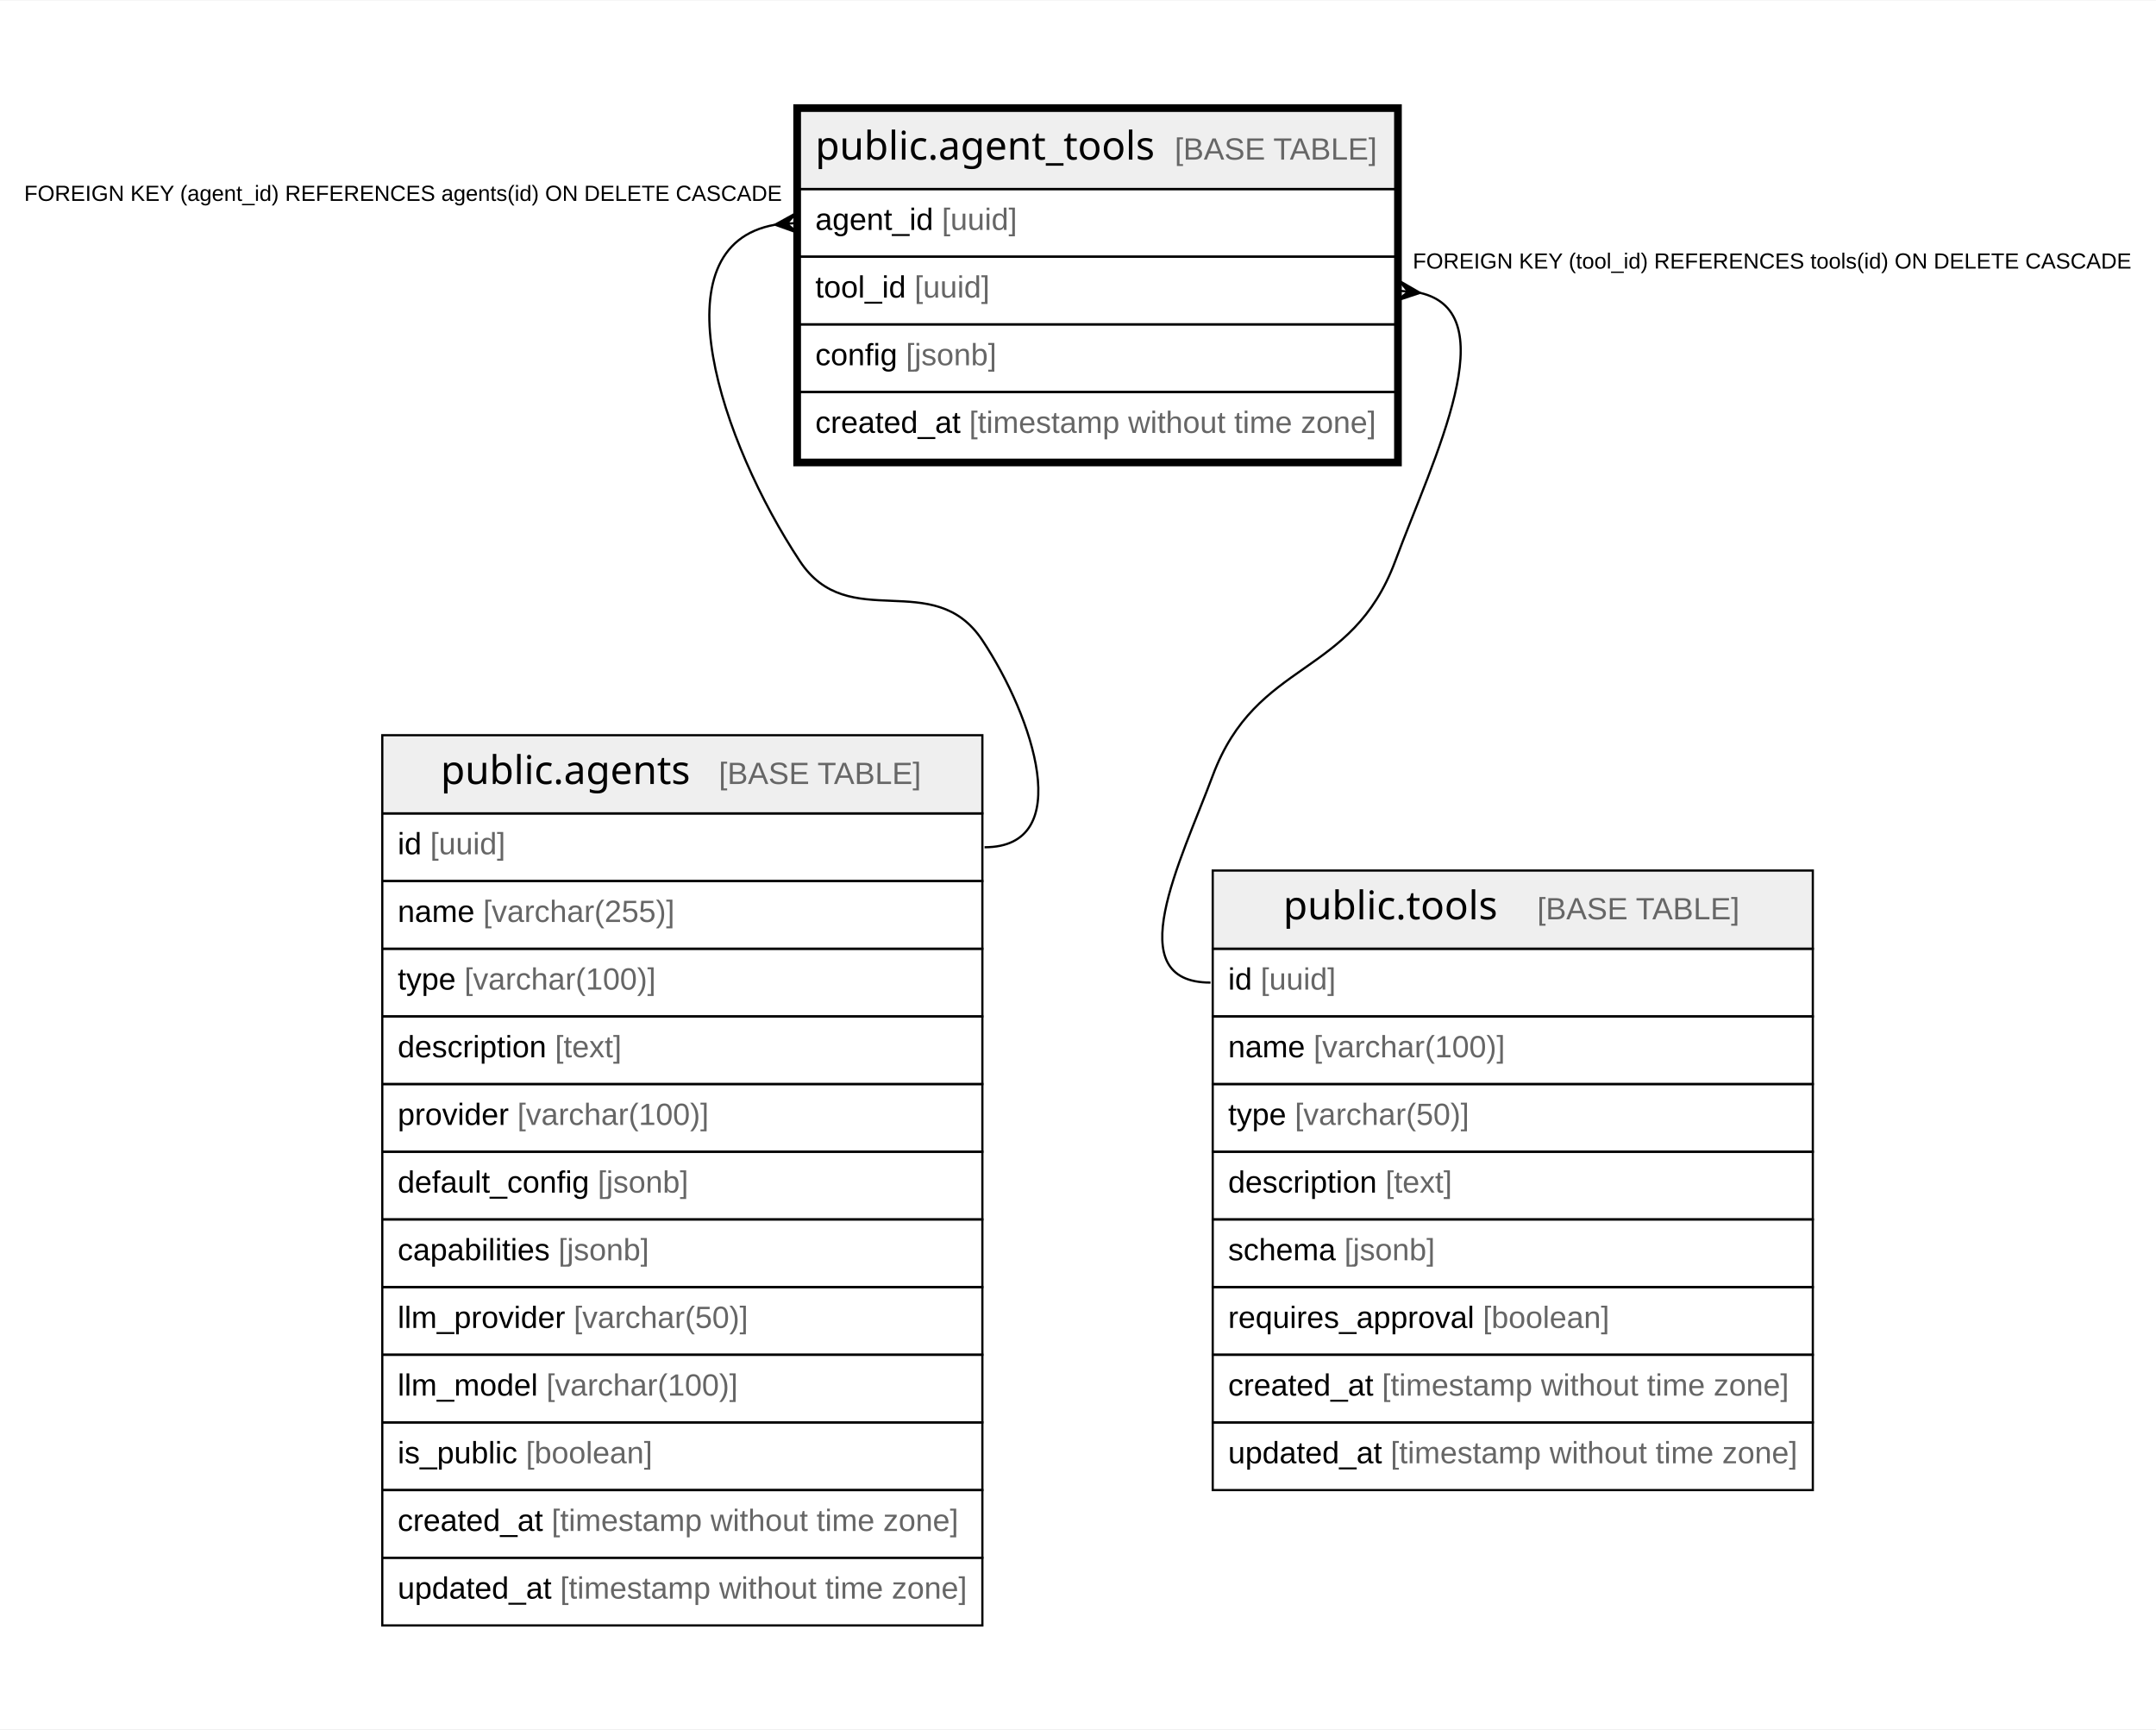
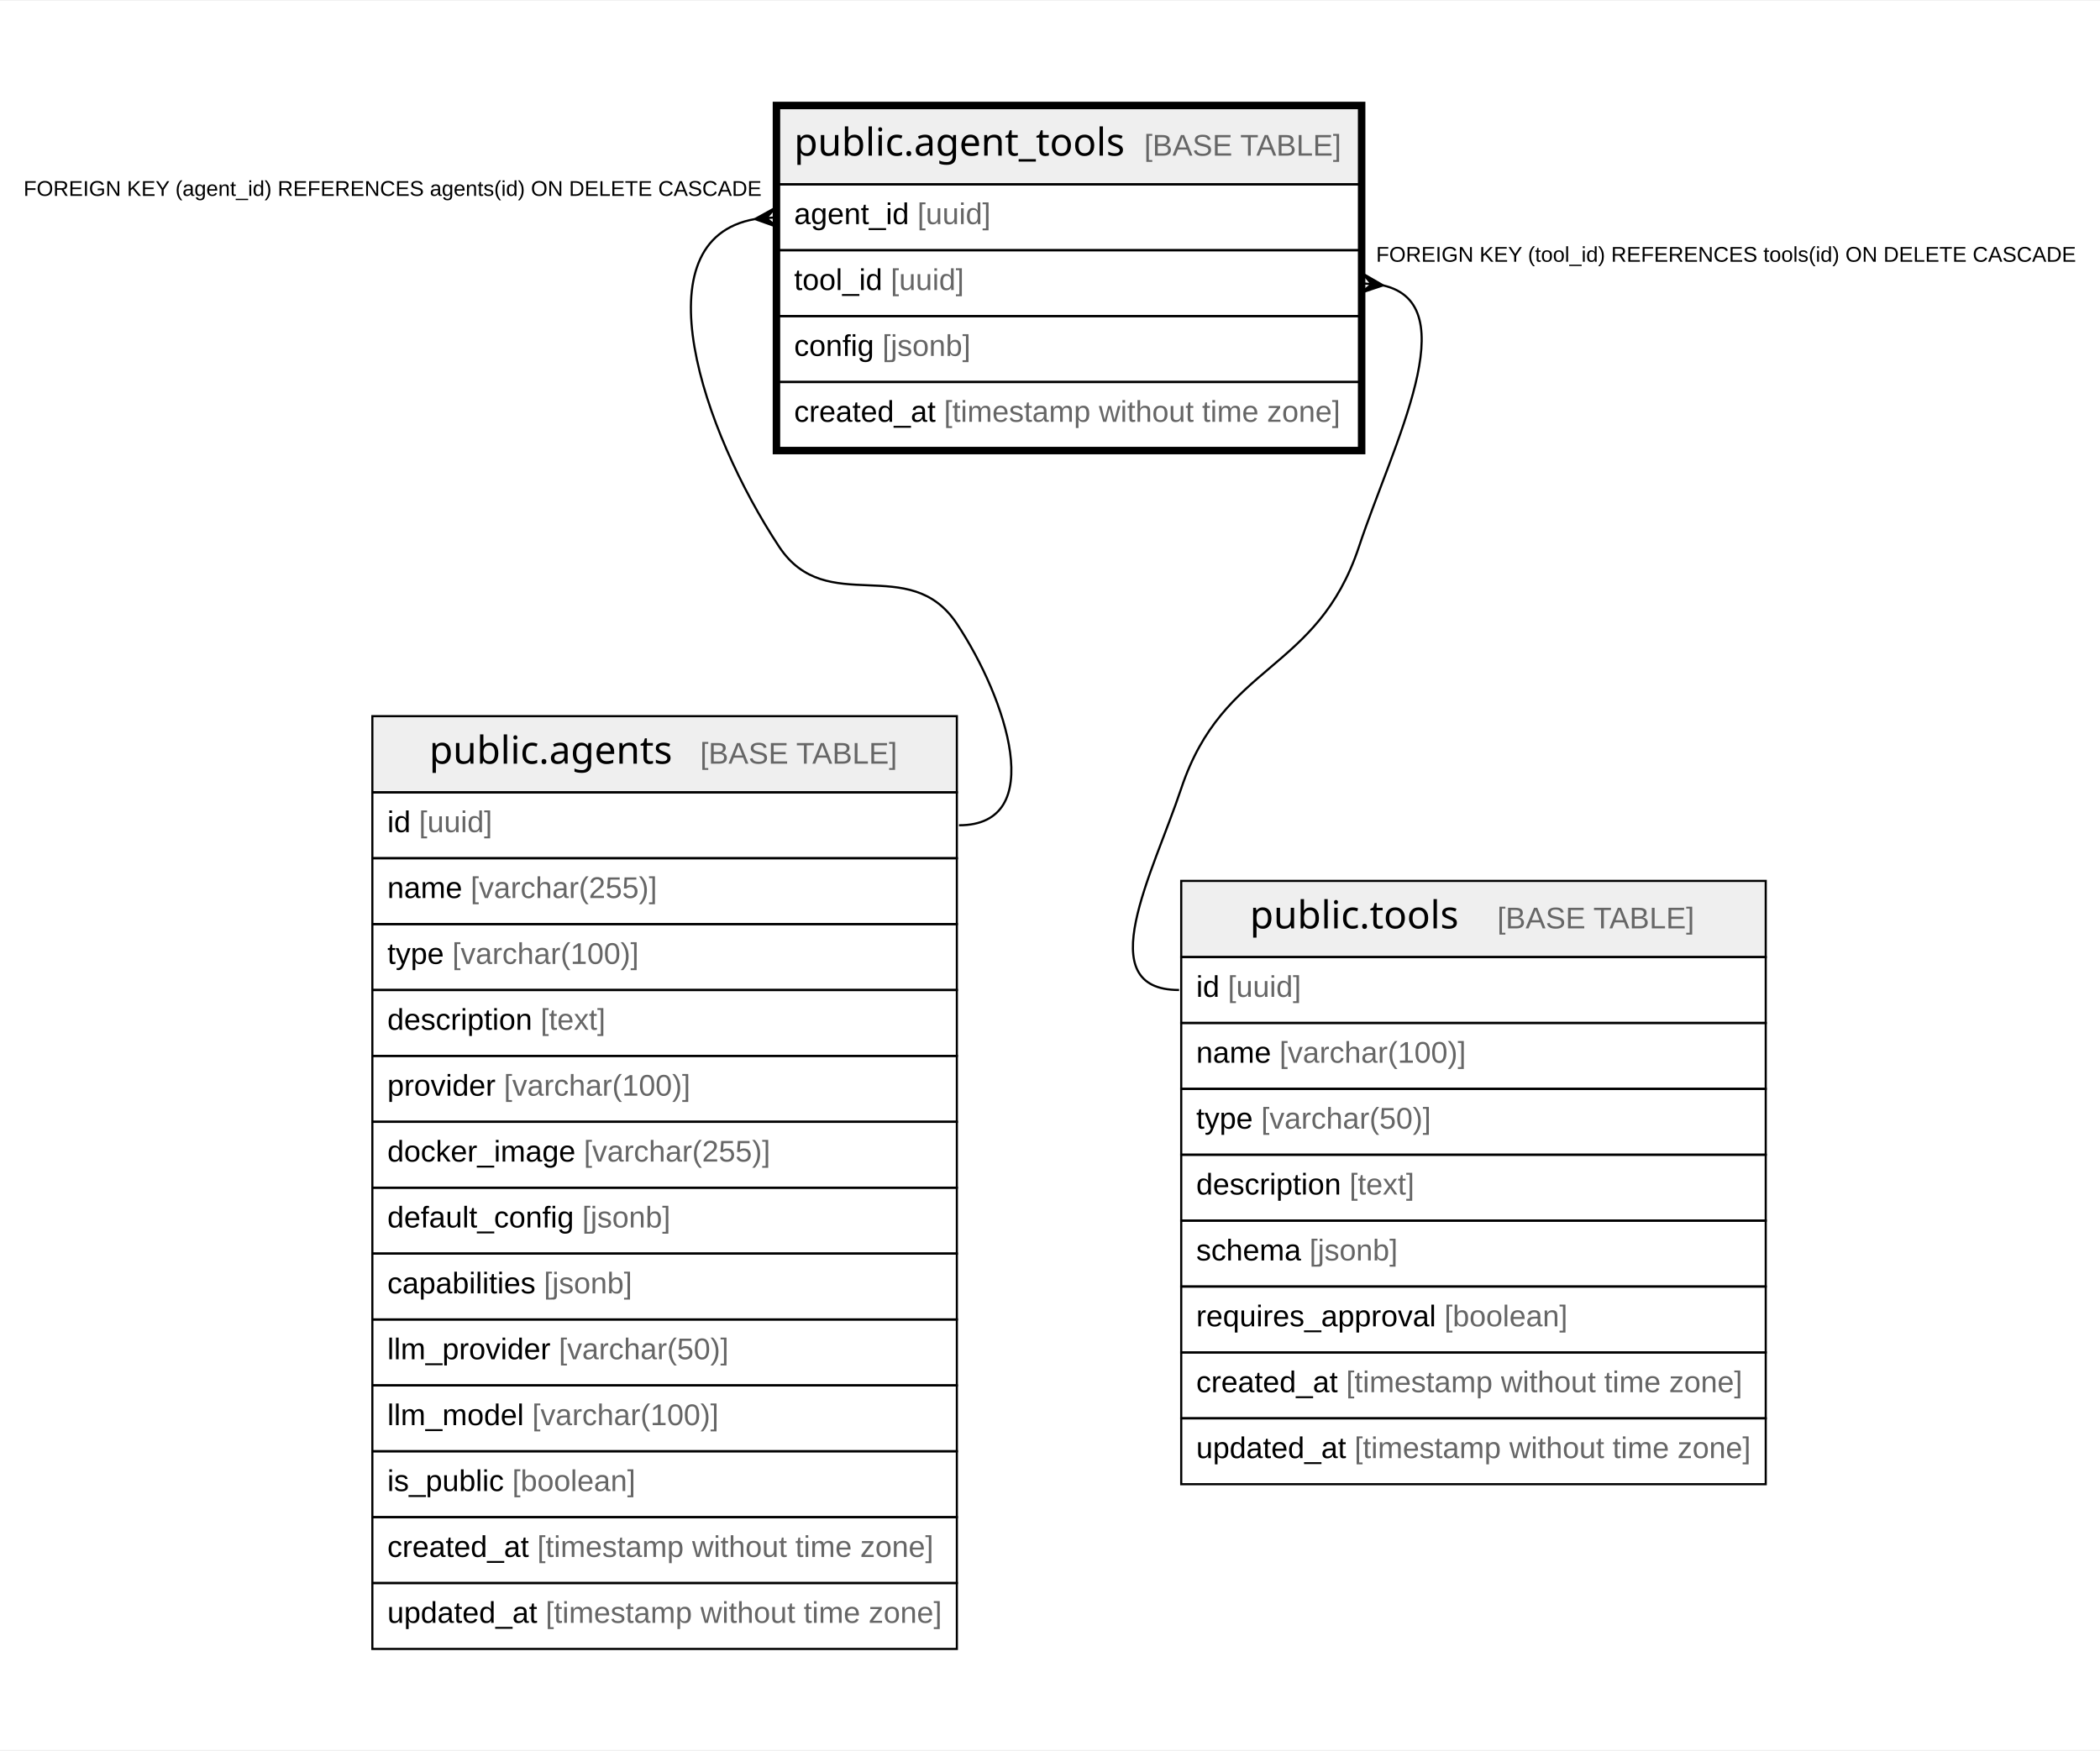
- <svg xmlns="http://www.w3.org/2000/svg" width="981pt" height="787pt" viewBox="0.00 0.00 981.37 786.80">
-   <g id="graph0" class="graph" transform="scale(1 1) rotate(0) translate(4 782.8)">
-     <polygon fill="white" stroke="none" points="-4,4 -4,-782.8 977.37,-782.8 977.37,4 -4,4" />
+ <svg xmlns="http://www.w3.org/2000/svg" width="981pt" height="818pt" viewBox="0.00 0.00 981.37 817.60">
+   <g id="graph0" class="graph" transform="scale(1 1) rotate(0) translate(4 813.6)">
+     <polygon fill="white" stroke="none" points="-4,4 -4,-813.6 977.37,-813.6 977.37,4 -4,4" />
    <g id="node1" class="node">
-       <polygon fill="#efefef" stroke="none" points="360.1,-697 360.1,-732.6 631.07,-732.6 631.07,-697 360.1,-697" />
-       <polygon fill="none" stroke="black" points="360.1,-697 360.1,-732.6 631.07,-732.6 631.07,-697 360.1,-697" />
-       <text text-anchor="start" x="367.1" y="-710.4" font-family="Arial Bold" font-size="18.00">public.agent_tools</text>
-       <text text-anchor="start" x="499.58" y="-710.4" font-family="Arial" font-size="14.00">    </text>
-       <text text-anchor="start" x="530.7" y="-710.4" font-family="Arial" font-size="14.00" fill="#666666">[BASE TABLE]</text>
+       <polygon fill="#efefef" stroke="none" points="360.1,-727.8 360.1,-763.4 631.07,-763.4 631.07,-727.8 360.1,-727.8" />
+       <polygon fill="none" stroke="black" points="360.1,-727.8 360.1,-763.4 631.07,-763.4 631.07,-727.8 360.1,-727.8" />
+       <text text-anchor="start" x="367.1" y="-741.2" font-family="Arial Bold" font-size="18.00">public.agent_tools</text>
+       <text text-anchor="start" x="499.58" y="-741.2" font-family="Arial" font-size="14.00">    </text>
+       <text text-anchor="start" x="530.7" y="-741.2" font-family="Arial" font-size="14.00" fill="#666666">[BASE TABLE]</text>
+       <polygon fill="none" stroke="black" points="360.1,-697 360.1,-727.8 631.07,-727.8 631.07,-697 360.1,-697" />
+       <text text-anchor="start" x="367.1" y="-709.2" font-family="Arial" font-size="14.00">agent_id </text>
+       <text text-anchor="start" x="424.71" y="-709.2" font-family="Arial" font-size="14.00" fill="#666666">[uuid]</text>
      <polygon fill="none" stroke="black" points="360.1,-666.2 360.1,-697 631.07,-697 631.07,-666.2 360.1,-666.2" />
-       <text text-anchor="start" x="367.1" y="-678.4" font-family="Arial" font-size="14.00">agent_id </text>
-       <text text-anchor="start" x="424.71" y="-678.4" font-family="Arial" font-size="14.00" fill="#666666">[uuid]</text>
+       <text text-anchor="start" x="367.1" y="-678.4" font-family="Arial" font-size="14.00">tool_id </text>
+       <text text-anchor="start" x="412.25" y="-678.4" font-family="Arial" font-size="14.00" fill="#666666">[uuid]</text>
      <polygon fill="none" stroke="black" points="360.1,-635.4 360.1,-666.2 631.07,-666.2 631.07,-635.4 360.1,-635.4" />
-       <text text-anchor="start" x="367.1" y="-647.6" font-family="Arial" font-size="14.00">tool_id </text>
-       <text text-anchor="start" x="412.25" y="-647.6" font-family="Arial" font-size="14.00" fill="#666666">[uuid]</text>
+       <text text-anchor="start" x="367.1" y="-647.6" font-family="Arial" font-size="14.00">config </text>
+       <text text-anchor="start" x="408.35" y="-647.6" font-family="Arial" font-size="14.00" fill="#666666">[jsonb]</text>
      <polygon fill="none" stroke="black" points="360.1,-604.6 360.1,-635.4 631.07,-635.4 631.07,-604.6 360.1,-604.6" />
-       <text text-anchor="start" x="367.1" y="-616.8" font-family="Arial" font-size="14.00">config </text>
-       <text text-anchor="start" x="408.35" y="-616.8" font-family="Arial" font-size="14.00" fill="#666666">[jsonb]</text>
-       <polygon fill="none" stroke="black" points="360.1,-573.8 360.1,-604.6 631.07,-604.6 631.07,-573.8 360.1,-573.8" />
-       <text text-anchor="start" x="367.1" y="-586" font-family="Arial" font-size="14.00">created_at </text>
-       <text text-anchor="start" x="437.15" y="-586" font-family="Arial" font-size="14.00" fill="#666666">[timestamp without time zone]</text>
-       <polygon fill="none" stroke="black" stroke-width="3" points="358.6,-572.3 358.6,-734.1 632.57,-734.1 632.57,-572.3 358.6,-572.3" />
+       <text text-anchor="start" x="367.1" y="-616.8" font-family="Arial" font-size="14.00">created_at </text>
+       <text text-anchor="start" x="437.15" y="-616.8" font-family="Arial" font-size="14.00" fill="#666666">[timestamp without time zone]</text>
+       <polygon fill="none" stroke="black" stroke-width="3" points="358.6,-603.1 358.6,-764.9 632.57,-764.9 632.57,-603.1 358.6,-603.1" />
    </g>
    <g id="node2" class="node">
-       <polygon fill="#efefef" stroke="none" points="170.01,-412.8 170.01,-448.4 443.16,-448.4 443.16,-412.8 170.01,-412.8" />
-       <polygon fill="none" stroke="black" points="170.01,-412.8 170.01,-448.4 443.16,-448.4 443.16,-412.8 170.01,-412.8" />
-       <text text-anchor="start" x="196.6" y="-426.2" font-family="Arial Bold" font-size="18.00">public.agents</text>
-       <text text-anchor="start" x="292.08" y="-426.2" font-family="Arial" font-size="14.00">    </text>
-       <text text-anchor="start" x="323.2" y="-426.2" font-family="Arial" font-size="14.00" fill="#666666">[BASE TABLE]</text>
+       <polygon fill="#efefef" stroke="none" points="170.01,-443.6 170.01,-479.2 443.16,-479.2 443.16,-443.6 170.01,-443.6" />
+       <polygon fill="none" stroke="black" points="170.01,-443.6 170.01,-479.2 443.16,-479.2 443.16,-443.6 170.01,-443.6" />
+       <text text-anchor="start" x="196.6" y="-457" font-family="Arial Bold" font-size="18.00">public.agents</text>
+       <text text-anchor="start" x="292.08" y="-457" font-family="Arial" font-size="14.00">    </text>
+       <text text-anchor="start" x="323.2" y="-457" font-family="Arial" font-size="14.00" fill="#666666">[BASE TABLE]</text>
+       <polygon fill="none" stroke="black" points="170.01,-412.8 170.01,-443.6 443.16,-443.6 443.16,-412.8 170.01,-412.8" />
+       <text text-anchor="start" x="177.01" y="-425" font-family="Arial" font-size="14.00">id </text>
+       <text text-anchor="start" x="191.8" y="-425" font-family="Arial" font-size="14.00" fill="#666666">[uuid]</text>
      <polygon fill="none" stroke="black" points="170.01,-382 170.01,-412.8 443.16,-412.8 443.16,-382 170.01,-382" />
-       <text text-anchor="start" x="177.01" y="-394.2" font-family="Arial" font-size="14.00">id </text>
-       <text text-anchor="start" x="191.8" y="-394.2" font-family="Arial" font-size="14.00" fill="#666666">[uuid]</text>
+       <text text-anchor="start" x="177.01" y="-394.2" font-family="Arial" font-size="14.00">name </text>
+       <text text-anchor="start" x="215.92" y="-394.2" font-family="Arial" font-size="14.00" fill="#666666">[varchar(255)]</text>
      <polygon fill="none" stroke="black" points="170.01,-351.2 170.01,-382 443.16,-382 443.16,-351.2 170.01,-351.2" />
-       <text text-anchor="start" x="177.01" y="-363.4" font-family="Arial" font-size="14.00">name </text>
-       <text text-anchor="start" x="215.92" y="-363.4" font-family="Arial" font-size="14.00" fill="#666666">[varchar(255)]</text>
+       <text text-anchor="start" x="177.01" y="-363.4" font-family="Arial" font-size="14.00">type </text>
+       <text text-anchor="start" x="207.37" y="-363.4" font-family="Arial" font-size="14.00" fill="#666666">[varchar(100)]</text>
      <polygon fill="none" stroke="black" points="170.01,-320.4 170.01,-351.2 443.16,-351.2 443.16,-320.4 170.01,-320.4" />
-       <text text-anchor="start" x="177.01" y="-332.6" font-family="Arial" font-size="14.00">type </text>
-       <text text-anchor="start" x="207.37" y="-332.6" font-family="Arial" font-size="14.00" fill="#666666">[varchar(100)]</text>
+       <text text-anchor="start" x="177.01" y="-332.6" font-family="Arial" font-size="14.00">description </text>
+       <text text-anchor="start" x="248.61" y="-332.6" font-family="Arial" font-size="14.00" fill="#666666">[text]</text>
      <polygon fill="none" stroke="black" points="170.01,-289.6 170.01,-320.4 443.16,-320.4 443.16,-289.6 170.01,-289.6" />
-       <text text-anchor="start" x="177.01" y="-301.8" font-family="Arial" font-size="14.00">description </text>
-       <text text-anchor="start" x="248.61" y="-301.8" font-family="Arial" font-size="14.00" fill="#666666">[text]</text>
+       <text text-anchor="start" x="177.01" y="-301.8" font-family="Arial" font-size="14.00">provider </text>
+       <text text-anchor="start" x="231.48" y="-301.8" font-family="Arial" font-size="14.00" fill="#666666">[varchar(100)]</text>
      <polygon fill="none" stroke="black" points="170.01,-258.8 170.01,-289.6 443.16,-289.6 443.16,-258.8 170.01,-258.8" />
-       <text text-anchor="start" x="177.01" y="-271" font-family="Arial" font-size="14.00">provider </text>
-       <text text-anchor="start" x="231.48" y="-271" font-family="Arial" font-size="14.00" fill="#666666">[varchar(100)]</text>
+       <text text-anchor="start" x="177.01" y="-271" font-family="Arial" font-size="14.00">docker_image </text>
+       <text text-anchor="start" x="268.84" y="-271" font-family="Arial" font-size="14.00" fill="#666666">[varchar(255)]</text>
      <polygon fill="none" stroke="black" points="170.01,-228 170.01,-258.8 443.16,-258.8 443.16,-228 170.01,-228" />
      <text text-anchor="start" x="177.01" y="-240.2" font-family="Arial" font-size="14.00">default_config </text>
      <text text-anchor="start" x="268.08" y="-240.2" font-family="Arial" font-size="14.00" fill="#666666">[jsonb]</text>
      <polygon fill="none" stroke="black" points="170.01,-197.2 170.01,-228 443.16,-228 443.16,-197.2 170.01,-197.2" />
      <text text-anchor="start" x="177.01" y="-209.4" font-family="Arial" font-size="14.00">capabilities </text>
      <text text-anchor="start" x="250.17" y="-209.4" font-family="Arial" font-size="14.00" fill="#666666">[jsonb]</text>
      <polygon fill="none" stroke="black" points="170.01,-166.4 170.01,-197.2 443.16,-197.2 443.16,-166.4 170.01,-166.4" />
      <text text-anchor="start" x="177.01" y="-178.6" font-family="Arial" font-size="14.00">llm_provider </text>
      <text text-anchor="start" x="257.15" y="-178.6" font-family="Arial" font-size="14.00" fill="#666666">[varchar(50)]</text>
      <polygon fill="none" stroke="black" points="170.01,-135.6 170.01,-166.4 443.16,-166.4 443.16,-135.6 170.01,-135.6" />
      <text text-anchor="start" x="177.01" y="-147.8" font-family="Arial" font-size="14.00">llm_model </text>
      <text text-anchor="start" x="244.7" y="-147.8" font-family="Arial" font-size="14.00" fill="#666666">[varchar(100)]</text>
      <polygon fill="none" stroke="black" points="170.01,-104.8 170.01,-135.6 443.16,-135.6 443.16,-104.8 170.01,-104.8" />
      <text text-anchor="start" x="177.01" y="-117" font-family="Arial" font-size="14.00">is_public </text>
      <text text-anchor="start" x="235.38" y="-117" font-family="Arial" font-size="14.00" fill="#666666">[boolean]</text>
      <polygon fill="none" stroke="black" points="170.01,-74 170.01,-104.8 443.16,-104.8 443.16,-74 170.01,-74" />
      <text text-anchor="start" x="177.01" y="-86.2" font-family="Arial" font-size="14.00">created_at </text>
      <text text-anchor="start" x="247.06" y="-86.2" font-family="Arial" font-size="14.00" fill="#666666">[timestamp without time zone]</text>
      <polygon fill="none" stroke="black" points="170.01,-43.2 170.01,-74 443.16,-74 443.16,-43.2 170.01,-43.2" />
      <text text-anchor="start" x="177.01" y="-55.4" font-family="Arial" font-size="14.00">updated_at </text>
      <text text-anchor="start" x="250.97" y="-55.4" font-family="Arial" font-size="14.00" fill="#666666">[timestamp without time zone]</text>
    </g>
    <g id="edge1" class="edge">
-       <path fill="none" stroke="black" d="M348.76,-680.75C294.14,-671.12 324.42,-581.57 360.1,-527.6 382.29,-494.04 420.9,-525.11 443.16,-491.6 466.32,-456.72 486.03,-397.4 444.16,-397.4" />
-       <polygon fill="black" stroke="black" points="348.8,-680.76 358.4,-686.06 354.12,-681.19 358.44,-681.55 358.44,-681.55 358.44,-681.55 354.12,-681.19 359.14,-677.09 348.8,-680.76" />
-       <text text-anchor="start" x="7" y="-691.6" font-family="Arial" font-size="10.00">FOREIGN KEY (agent_id) REFERENCES agents(id) ON DELETE CASCADE</text>
+       <path fill="none" stroke="black" d="M348.76,-711.55C294.14,-701.92 324.42,-612.37 360.1,-558.4 382.29,-524.84 420.9,-555.91 443.16,-522.4 466.32,-487.52 486.03,-428.2 444.16,-428.2" />
+       <polygon fill="black" stroke="black" points="348.8,-711.56 358.4,-716.86 354.12,-711.99 358.44,-712.35 358.44,-712.35 358.44,-712.35 354.12,-711.99 359.14,-707.89 348.8,-711.56" />
+       <text text-anchor="start" x="7" y="-722.4" font-family="Arial" font-size="10.00">FOREIGN KEY (agent_id) REFERENCES agents(id) ON DELETE CASCADE</text>
    </g>
    <g id="node3" class="node">
-       <polygon fill="#efefef" stroke="none" points="548.01,-351.2 548.01,-386.8 821.16,-386.8 821.16,-351.2 548.01,-351.2" />
-       <polygon fill="none" stroke="black" points="548.01,-351.2 548.01,-386.8 821.16,-386.8 821.16,-351.2 548.01,-351.2" />
-       <text text-anchor="start" x="580.09" y="-364.6" font-family="Arial Bold" font-size="18.00">public.tools</text>
-       <text text-anchor="start" x="664.59" y="-364.6" font-family="Arial" font-size="14.00">    </text>
-       <text text-anchor="start" x="695.71" y="-364.6" font-family="Arial" font-size="14.00" fill="#666666">[BASE TABLE]</text>
-       <polygon fill="none" stroke="black" points="548.01,-320.4 548.01,-351.2 821.16,-351.2 821.16,-320.4 548.01,-320.4" />
-       <text text-anchor="start" x="555.01" y="-332.6" font-family="Arial" font-size="14.00">id </text>
-       <text text-anchor="start" x="569.8" y="-332.6" font-family="Arial" font-size="14.00" fill="#666666">[uuid]</text>
-       <polygon fill="none" stroke="black" points="548.01,-289.6 548.01,-320.4 821.16,-320.4 821.16,-289.6 548.01,-289.6" />
-       <text text-anchor="start" x="555.01" y="-301.8" font-family="Arial" font-size="14.00">name </text>
-       <text text-anchor="start" x="593.92" y="-301.8" font-family="Arial" font-size="14.00" fill="#666666">[varchar(100)]</text>
-       <polygon fill="none" stroke="black" points="548.01,-258.8 548.01,-289.6 821.16,-289.6 821.16,-258.8 548.01,-258.8" />
-       <text text-anchor="start" x="555.01" y="-271" font-family="Arial" font-size="14.00">type </text>
-       <text text-anchor="start" x="585.37" y="-271" font-family="Arial" font-size="14.00" fill="#666666">[varchar(50)]</text>
-       <polygon fill="none" stroke="black" points="548.01,-228 548.01,-258.8 821.16,-258.8 821.16,-228 548.01,-228" />
-       <text text-anchor="start" x="555.01" y="-240.2" font-family="Arial" font-size="14.00">description </text>
-       <text text-anchor="start" x="626.61" y="-240.2" font-family="Arial" font-size="14.00" fill="#666666">[text]</text>
-       <polygon fill="none" stroke="black" points="548.01,-197.2 548.01,-228 821.16,-228 821.16,-197.2 548.01,-197.2" />
-       <text text-anchor="start" x="555.01" y="-209.4" font-family="Arial" font-size="14.00">schema </text>
-       <text text-anchor="start" x="607.92" y="-209.4" font-family="Arial" font-size="14.00" fill="#666666">[jsonb]</text>
-       <polygon fill="none" stroke="black" points="548.01,-166.4 548.01,-197.2 821.16,-197.2 821.16,-166.4 548.01,-166.4" />
-       <text text-anchor="start" x="555.01" y="-178.6" font-family="Arial" font-size="14.00">requires_approval </text>
-       <text text-anchor="start" x="670.97" y="-178.6" font-family="Arial" font-size="14.00" fill="#666666">[boolean]</text>
-       <polygon fill="none" stroke="black" points="548.01,-135.6 548.01,-166.4 821.16,-166.4 821.16,-135.6 548.01,-135.6" />
-       <text text-anchor="start" x="555.01" y="-147.8" font-family="Arial" font-size="14.00">created_at </text>
-       <text text-anchor="start" x="625.06" y="-147.8" font-family="Arial" font-size="14.00" fill="#666666">[timestamp without time zone]</text>
-       <polygon fill="none" stroke="black" points="548.01,-104.8 548.01,-135.6 821.16,-135.6 821.16,-104.8 548.01,-104.8" />
-       <text text-anchor="start" x="555.01" y="-117" font-family="Arial" font-size="14.00">updated_at </text>
-       <text text-anchor="start" x="628.97" y="-117" font-family="Arial" font-size="14.00" fill="#666666">[timestamp without time zone]</text>
+       <polygon fill="#efefef" stroke="none" points="548.01,-366.6 548.01,-402.2 821.16,-402.2 821.16,-366.6 548.01,-366.6" />
+       <polygon fill="none" stroke="black" points="548.01,-366.6 548.01,-402.2 821.16,-402.2 821.16,-366.6 548.01,-366.6" />
+       <text text-anchor="start" x="580.09" y="-380" font-family="Arial Bold" font-size="18.00">public.tools</text>
+       <text text-anchor="start" x="664.59" y="-380" font-family="Arial" font-size="14.00">    </text>
+       <text text-anchor="start" x="695.71" y="-380" font-family="Arial" font-size="14.00" fill="#666666">[BASE TABLE]</text>
+       <polygon fill="none" stroke="black" points="548.01,-335.8 548.01,-366.6 821.16,-366.6 821.16,-335.8 548.01,-335.8" />
+       <text text-anchor="start" x="555.01" y="-348" font-family="Arial" font-size="14.00">id </text>
+       <text text-anchor="start" x="569.8" y="-348" font-family="Arial" font-size="14.00" fill="#666666">[uuid]</text>
+       <polygon fill="none" stroke="black" points="548.01,-305 548.01,-335.8 821.16,-335.8 821.16,-305 548.01,-305" />
+       <text text-anchor="start" x="555.01" y="-317.2" font-family="Arial" font-size="14.00">name </text>
+       <text text-anchor="start" x="593.92" y="-317.2" font-family="Arial" font-size="14.00" fill="#666666">[varchar(100)]</text>
+       <polygon fill="none" stroke="black" points="548.01,-274.2 548.01,-305 821.16,-305 821.16,-274.2 548.01,-274.2" />
+       <text text-anchor="start" x="555.01" y="-286.4" font-family="Arial" font-size="14.00">type </text>
+       <text text-anchor="start" x="585.37" y="-286.4" font-family="Arial" font-size="14.00" fill="#666666">[varchar(50)]</text>
+       <polygon fill="none" stroke="black" points="548.01,-243.4 548.01,-274.2 821.16,-274.2 821.16,-243.4 548.01,-243.4" />
+       <text text-anchor="start" x="555.01" y="-255.6" font-family="Arial" font-size="14.00">description </text>
+       <text text-anchor="start" x="626.61" y="-255.6" font-family="Arial" font-size="14.00" fill="#666666">[text]</text>
+       <polygon fill="none" stroke="black" points="548.01,-212.6 548.01,-243.4 821.16,-243.4 821.16,-212.6 548.01,-212.6" />
+       <text text-anchor="start" x="555.01" y="-224.8" font-family="Arial" font-size="14.00">schema </text>
+       <text text-anchor="start" x="607.92" y="-224.8" font-family="Arial" font-size="14.00" fill="#666666">[jsonb]</text>
+       <polygon fill="none" stroke="black" points="548.01,-181.8 548.01,-212.6 821.16,-212.6 821.16,-181.8 548.01,-181.8" />
+       <text text-anchor="start" x="555.01" y="-194" font-family="Arial" font-size="14.00">requires_approval </text>
+       <text text-anchor="start" x="670.97" y="-194" font-family="Arial" font-size="14.00" fill="#666666">[boolean]</text>
+       <polygon fill="none" stroke="black" points="548.01,-151 548.01,-181.8 821.16,-181.8 821.16,-151 548.01,-151" />
+       <text text-anchor="start" x="555.01" y="-163.2" font-family="Arial" font-size="14.00">created_at </text>
+       <text text-anchor="start" x="625.06" y="-163.2" font-family="Arial" font-size="14.00" fill="#666666">[timestamp without time zone]</text>
+       <polygon fill="none" stroke="black" points="548.01,-120.2 548.01,-151 821.16,-151 821.16,-120.2 548.01,-120.2" />
+       <text text-anchor="start" x="555.01" y="-132.4" font-family="Arial" font-size="14.00">updated_at </text>
+       <text text-anchor="start" x="628.97" y="-132.4" font-family="Arial" font-size="14.00" fill="#666666">[timestamp without time zone]</text>
    </g>
    <g id="edge2" class="edge">
-       <path fill="none" stroke="black" d="M642.3,-649.77C681.76,-640.79 648.84,-575.3 631.07,-527.6 611.19,-474.22 567.96,-483.35 548.01,-430 533.35,-390.78 505.15,-335.8 547.01,-335.8" />
-       <polygon fill="black" stroke="black" points="642.35,-649.76 631.95,-646.29 637.04,-650.3 632.73,-650.73 632.73,-650.73 632.73,-650.73 637.04,-650.3 632.85,-655.24 642.35,-649.76" />
-       <text text-anchor="start" x="639.07" y="-660.8" font-family="Arial" font-size="10.00">FOREIGN KEY (tool_id) REFERENCES tools(id) ON DELETE CASCADE</text>
+       <path fill="none" stroke="black" d="M642.28,-680.57C681.52,-671.68 647.13,-606.71 631.07,-558.4 611.41,-499.25 567.75,-504.52 548.01,-445.4 534.76,-405.69 505.15,-351.2 547.01,-351.2" />
+       <polygon fill="black" stroke="black" points="642.35,-680.57 631.95,-677.09 637.04,-681.1 632.73,-681.53 632.73,-681.53 632.73,-681.53 637.04,-681.1 632.85,-686.04 642.35,-680.57" />
+       <text text-anchor="start" x="639.07" y="-691.6" font-family="Arial" font-size="10.00">FOREIGN KEY (tool_id) REFERENCES tools(id) ON DELETE CASCADE</text>
    </g>
  </g>
</svg>
